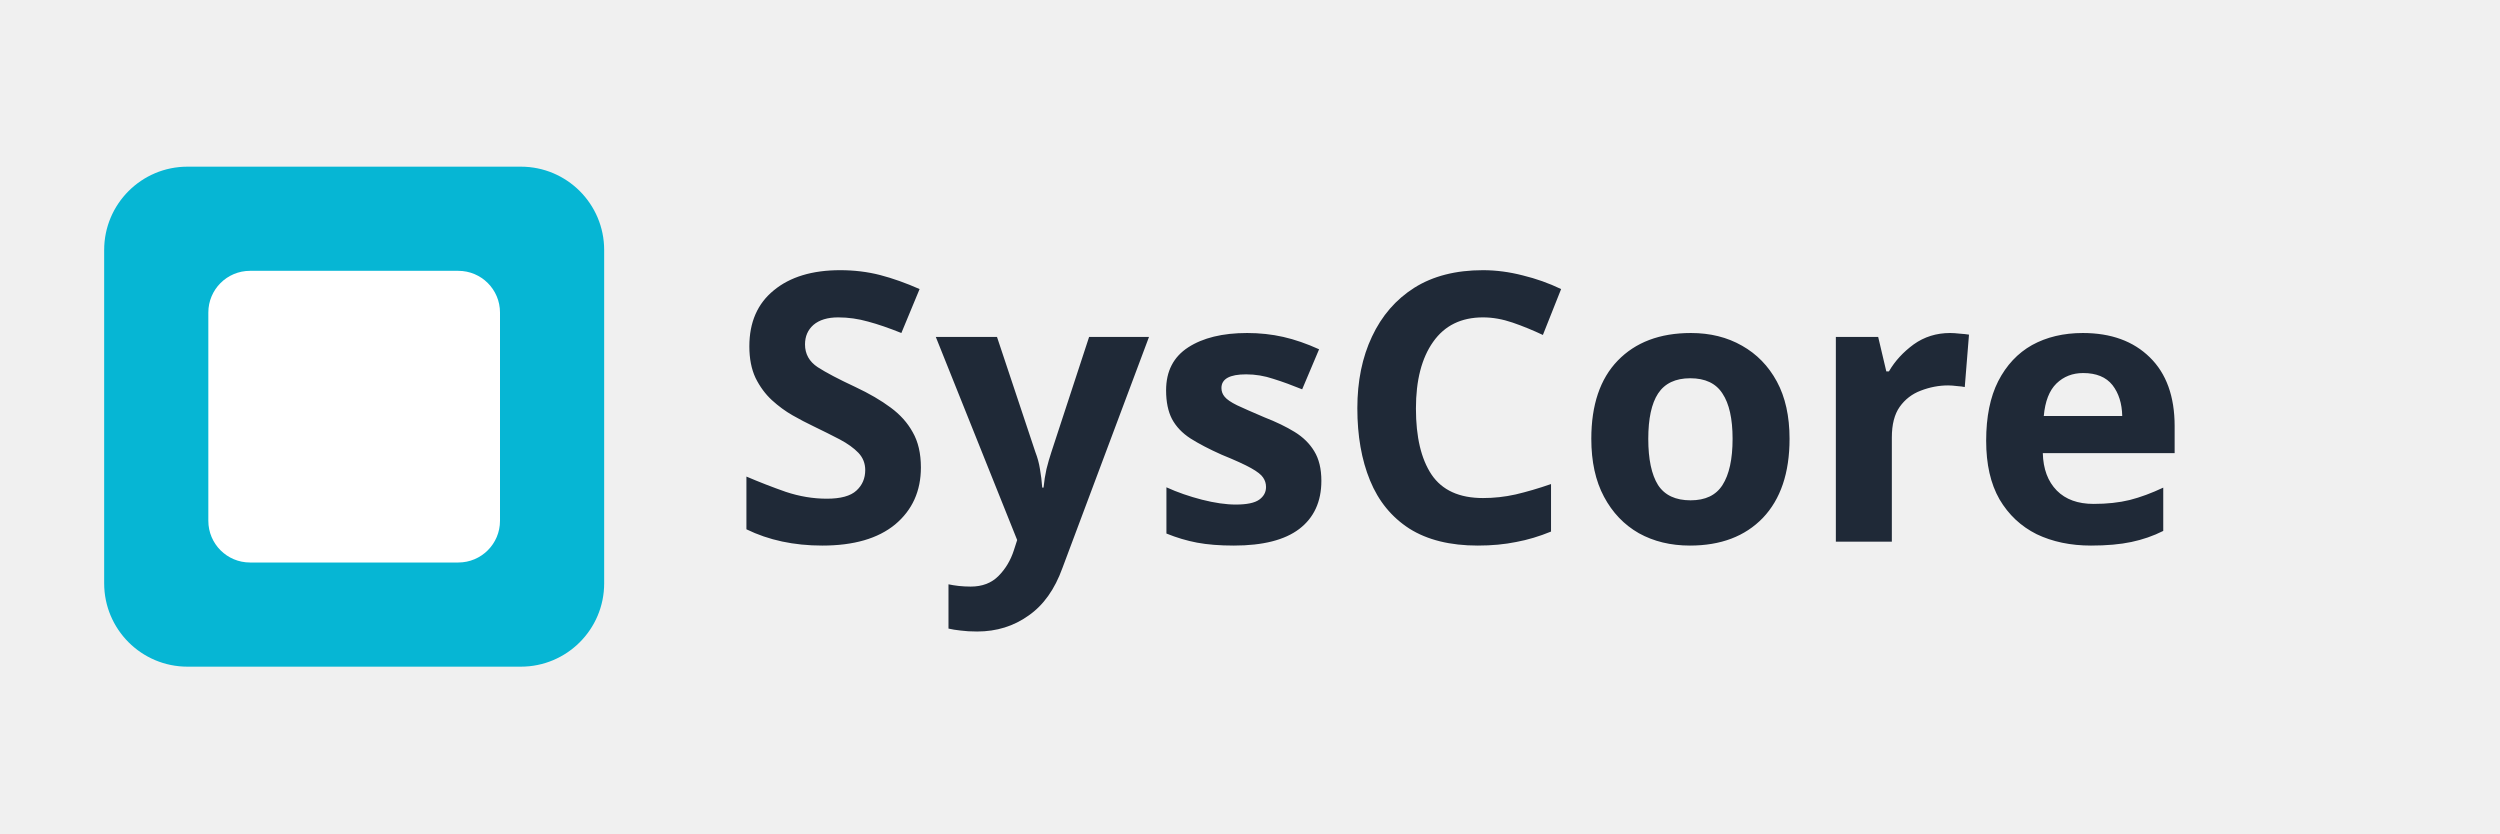
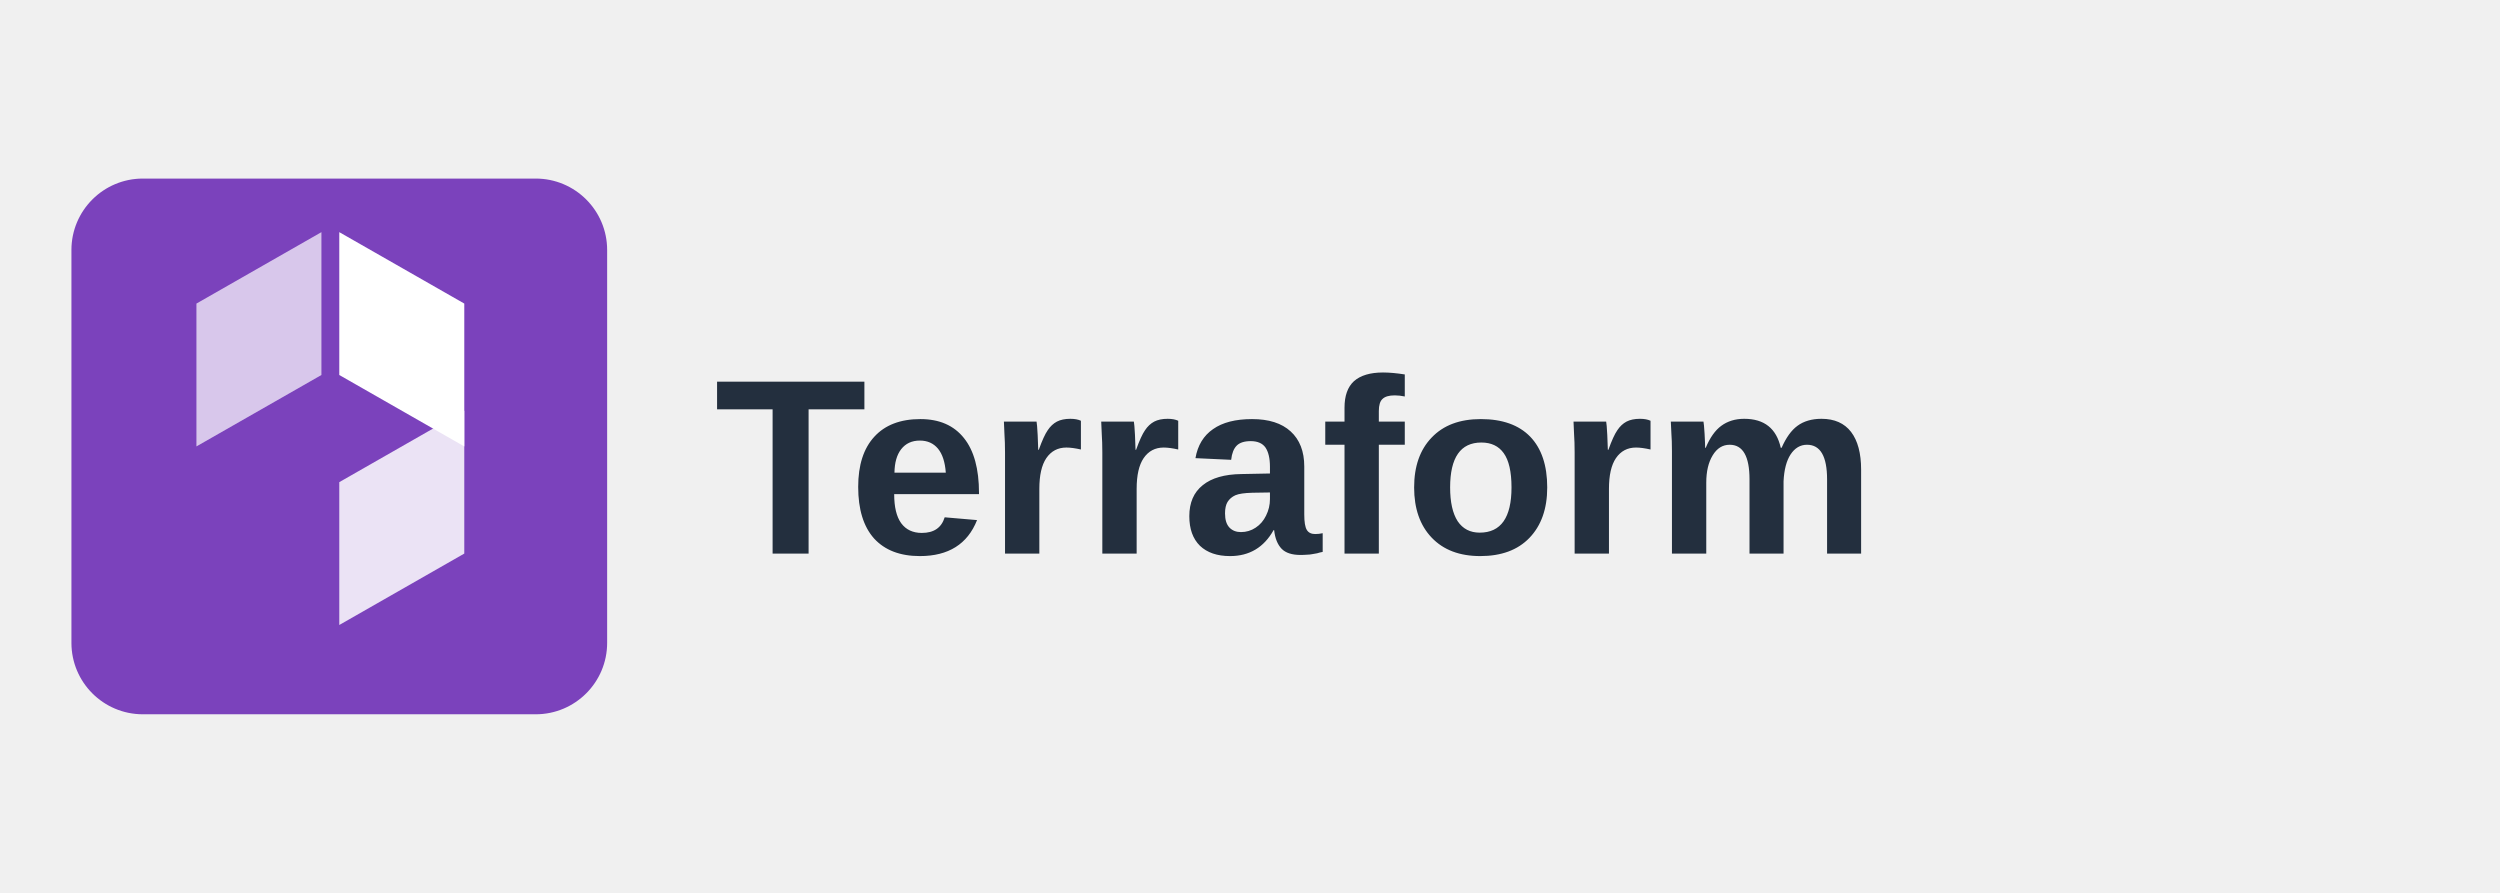
- <svg xmlns="http://www.w3.org/2000/svg" viewBox="0 0 120 40">
-   <rect x="5" y="8" width="24" height="24" rx="4" fill="#06b6d4" />
-   <rect x="10" y="13" width="14" height="14" rx="2" fill="#fff" />
-   <text x="35" y="26" font-family="system-ui, sans-serif" font-size="18" font-weight="600" fill="#1f2937">SysCore</text>
+ <svg xmlns="http://www.w3.org/2000/svg" viewBox="0 0 140 50">
+   <rect x="4" y="10" width="30" height="30" rx="4" fill="#7B42BC" />
+   <polygon points="19,13 26,17 26,25 19,21" fill="#ffffff" />
+   <polygon points="11,17 18,13 18,21 11,25" fill="#ffffff" opacity="0.7" />
+   <polygon points="19,27 26,23 26,31 19,35" fill="#ffffff" opacity="0.85" />
+   <text x="40" y="31" font-family="Arial, sans-serif" font-size="14" font-weight="600" fill="#232F3E">Terraform</text>
</svg>
